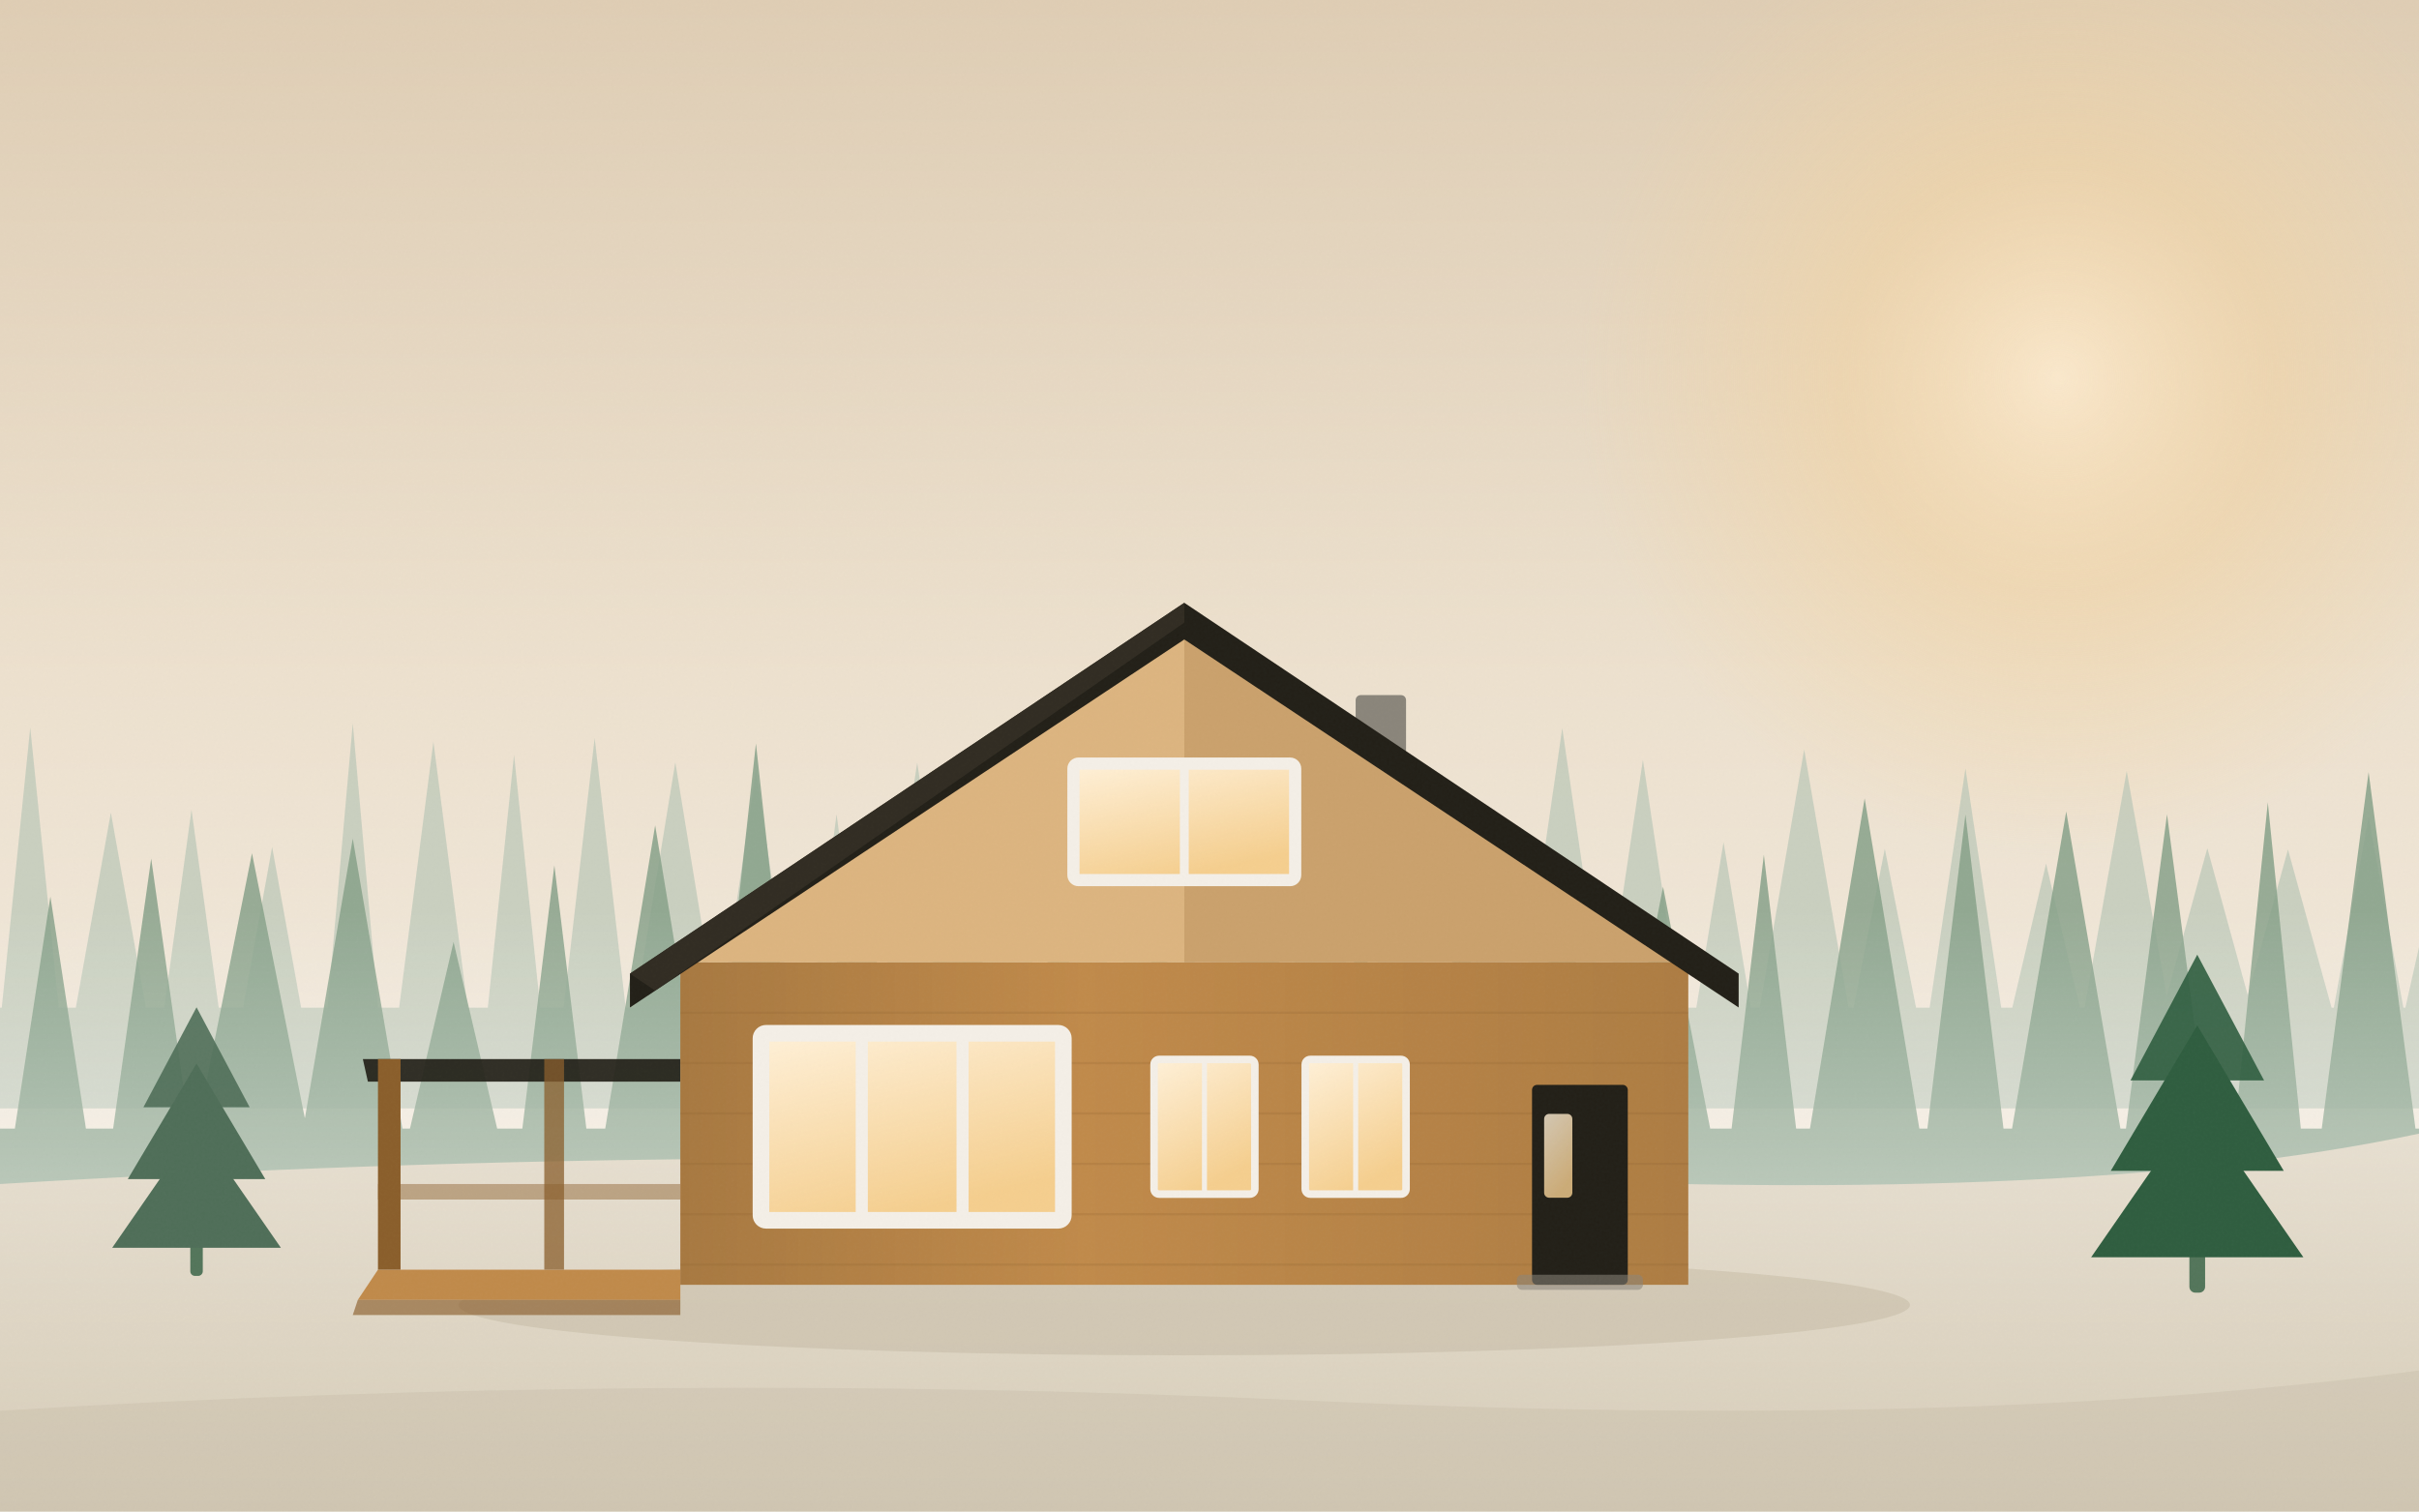
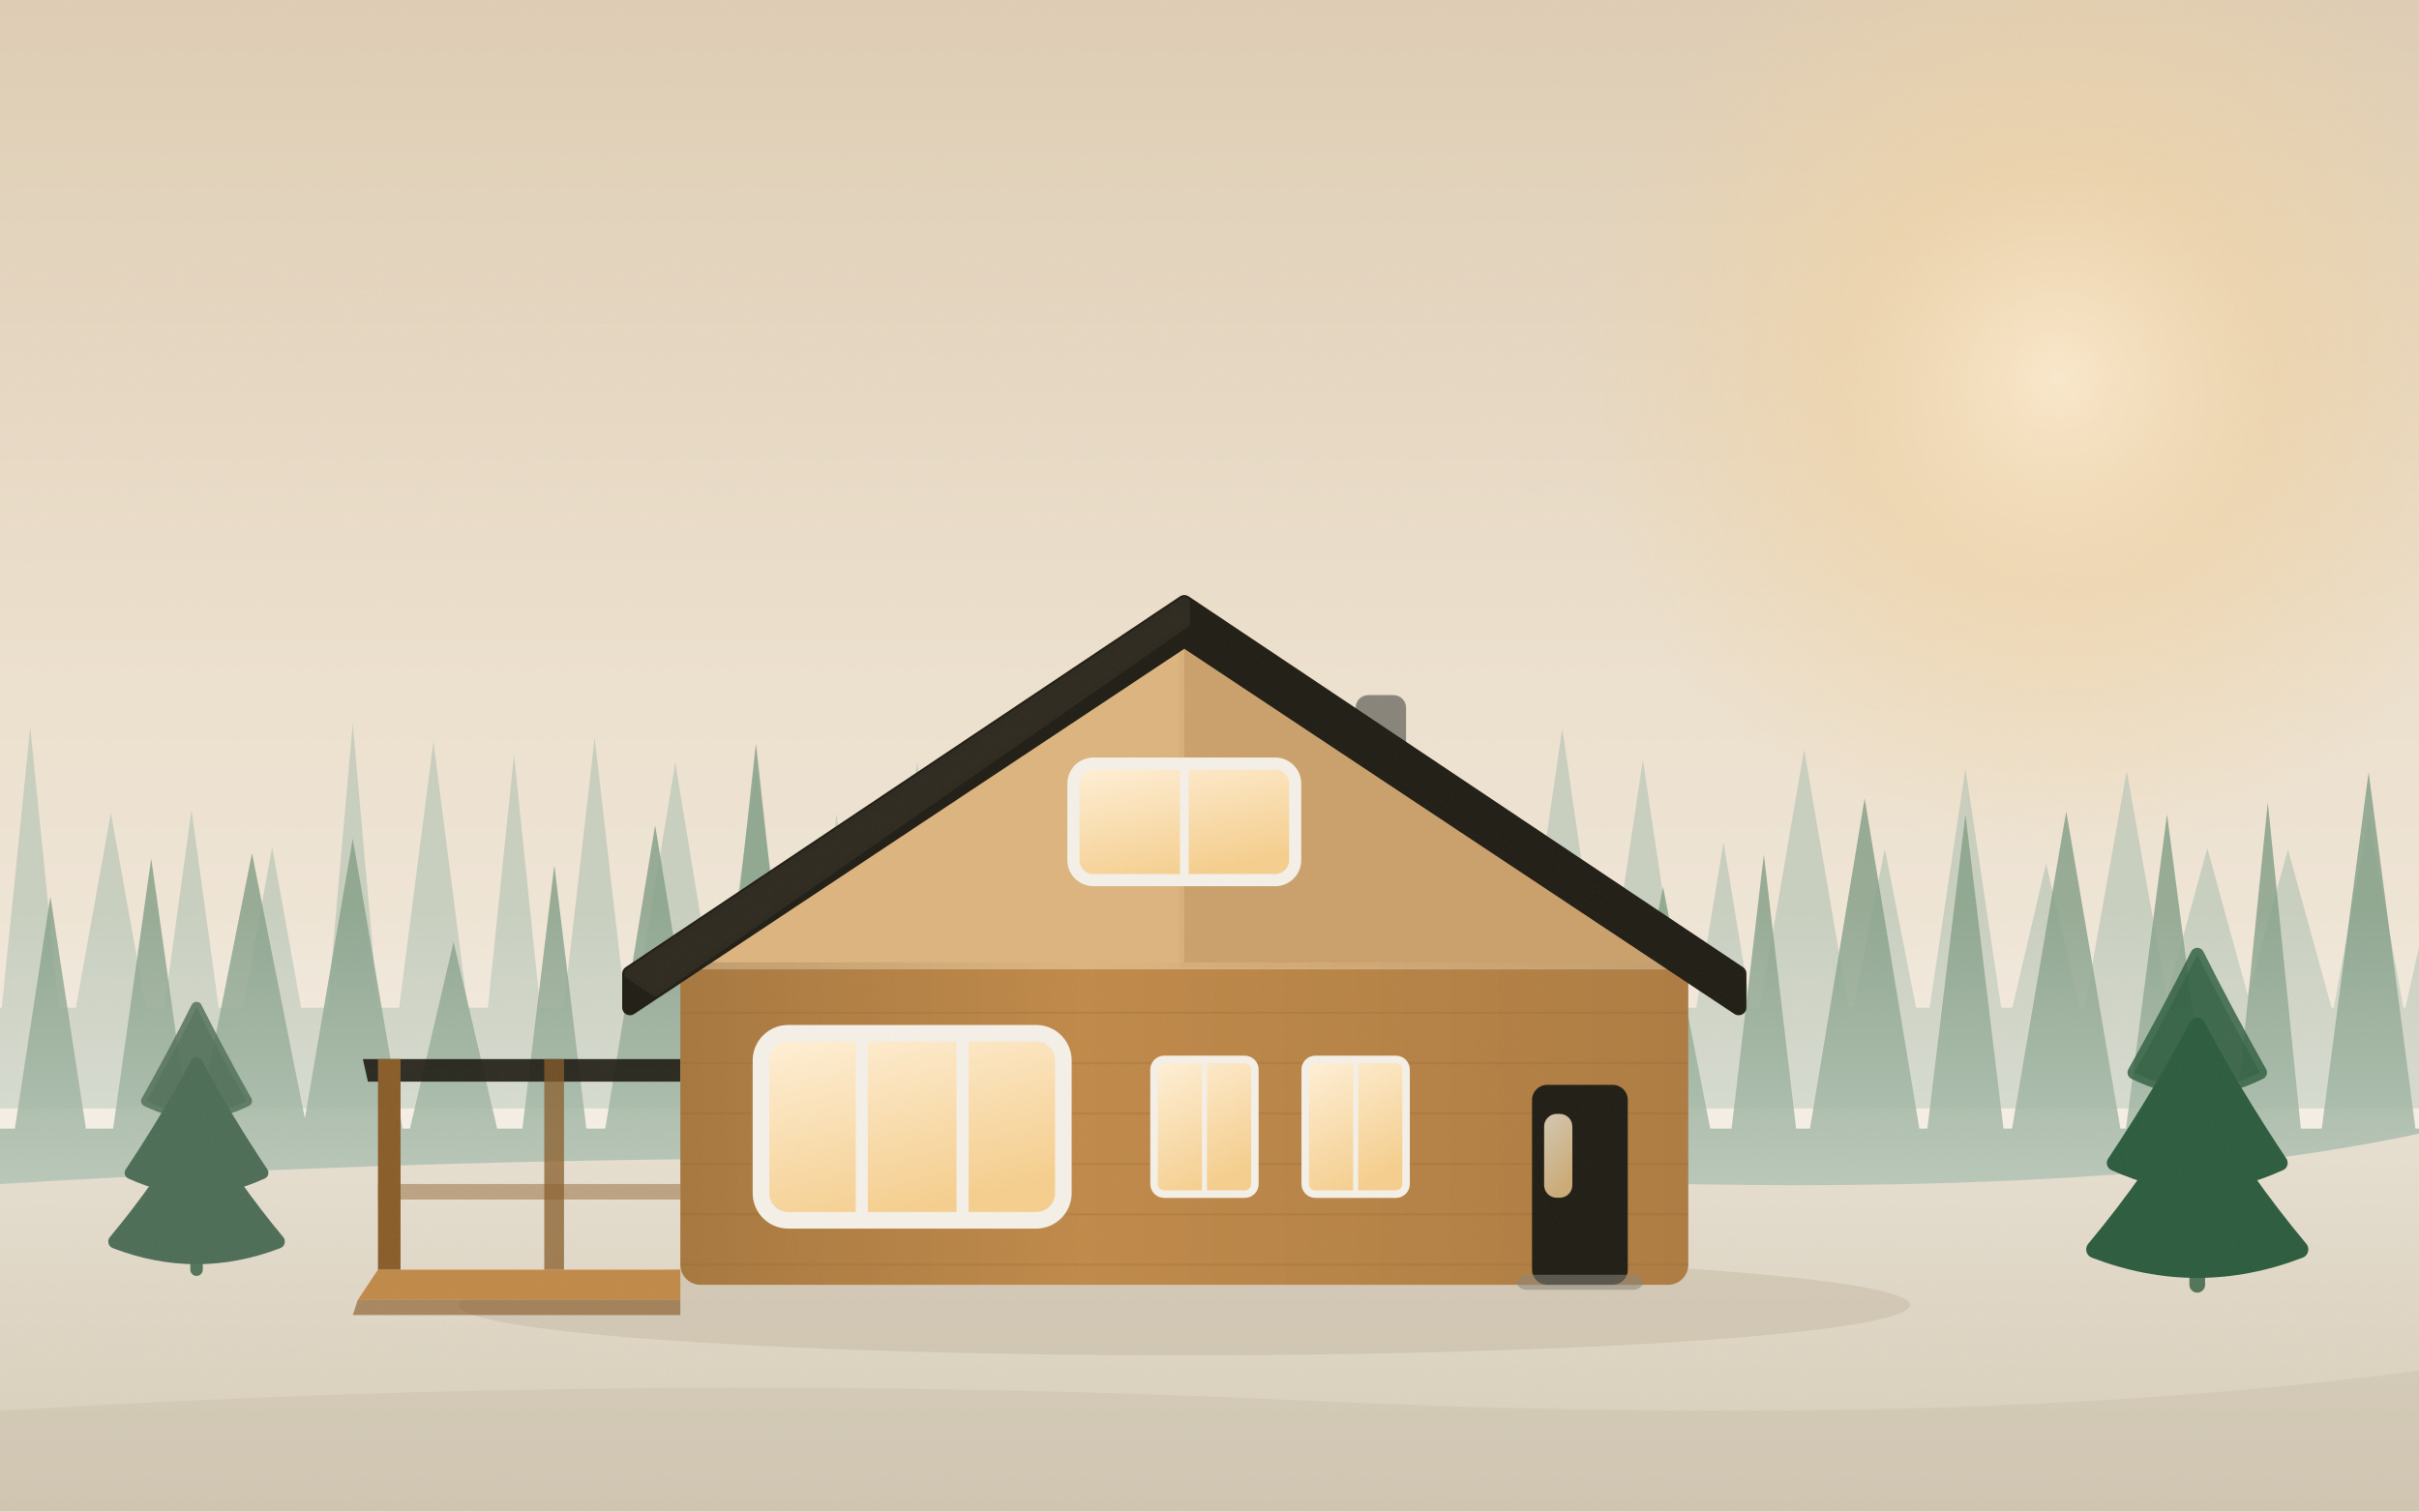
<svg xmlns="http://www.w3.org/2000/svg" viewBox="0 0 960 600" role="img" aria-label="Каркасный дом КД-36, 8×8 м, 96 м²">
  <defs>
    <linearGradient id="sky" x1="0" y1="0" x2="0" y2="1">
      <stop offset="0" stop-color="#DFCDB4" />
      <stop offset=".45" stop-color="#EDE1CE" />
      <stop offset="1" stop-color="#F4EFE7" />
    </linearGradient>
    <radialGradient id="sunGlow" cx=".5" cy=".5" r=".5">
      <stop offset="0" stop-color="#FBE9CC" stop-opacity=".95" />
      <stop offset=".45" stop-color="#F2D3A2" stop-opacity=".55" />
      <stop offset="1" stop-color="#F2D3A2" stop-opacity="0" />
    </radialGradient>
    <linearGradient id="glassGrad" x1="0" y1="0" x2=".4" y2="1">
      <stop offset="0" stop-color="#FFF1D8" />
      <stop offset="1" stop-color="#F5CE8E" />
    </linearGradient>
    <linearGradient id="wallShade" x1="0" y1="0" x2="1" y2="0">
      <stop offset="0" stop-color="#000" stop-opacity=".13" />
      <stop offset=".4" stop-color="#000" stop-opacity="0" />
      <stop offset="1" stop-color="#000" stop-opacity=".10" />
    </linearGradient>
    <linearGradient id="mist" x1="0" y1="0" x2="0" y2="1">
      <stop offset="0" stop-color="#fff" stop-opacity="0" />
      <stop offset="1" stop-color="#fff" stop-opacity=".55" />
    </linearGradient>
    <linearGradient id="groundGrad" x1="0" y1="0" x2="0" y2="1">
      <stop offset="0" stop-color="#E7DFD0" />
      <stop offset="1" stop-color="#D6CCB8" />
    </linearGradient>
    <filter id="grain">
      <feTurbulence type="fractalNoise" baseFrequency=".9" numOctaves="2" stitchTiles="stitch" />
      <feColorMatrix type="saturate" values="0" />
      <feComponentTransfer>
        <feFuncA type="linear" slope=".055" />
      </feComponentTransfer>
    </filter>
    <filter id="soft">
      <feGaussianBlur stdDeviation="6" />
    </filter>
  </defs>
  <rect width="960" height="600" fill="url(#sky)" />
  <circle cx="816.682" cy="150" r="190" fill="url(#sunGlow)" />
  <path d="M-20 440 L-36.7 400.0 L-20.0 313.0 L-3.3 400.0 L0.7 400.0 L12.0 288.8 L23.3 400.0 L30.1 400.0 L44.0 322.6 L57.9 400.0 L65.2 400.0 L76.0 321.4 L86.8 400.0 L96.5 400.0 L108.0 336.2 L119.5 400.0 L130.0 400.0 L140.0 287.1 L150.0 400.0 L158.4 400.0 L172.0 294.4 L185.6 400.0 L193.6 400.0 L204.0 299.6 L214.4 400.0 L223.7 400.0 L236.0 292.9 L248.3 400.0 L252.1 400.0 L268.0 302.6 L283.9 400.0 L286.3 400.0 L300.0 305.3 L313.7 400.0 L322.0 400.0 L332.0 323.2 L342.0 400.0 L349.3 400.0 L364.0 302.7 L378.7 400.0 L378.4 400.0 L396.0 316.1 L413.6 400.0 L414.3 400.0 L428.0 298.2 L441.7 400.0 L443.0 400.0 L460.0 293.2 L477.0 400.0 L477.4 400.0 L492.0 310.6 L506.6 400.0 L511.2 400.0 L524.0 310.8 L536.8 400.0 L545.1 400.0 L556.0 289.1 L566.9 400.0 L574.5 400.0 L588.0 344.0 L601.5 400.0 L603.9 400.0 L620.0 289.0 L636.1 400.0 L637.3 400.0 L652.0 301.6 L666.7 400.0 L673.2 400.0 L684.0 334.3 L694.8 400.0 L698.4 400.0 L716.0 297.5 L733.6 400.0 L735.6 400.0 L748.0 336.9 L760.4 400.0 L765.8 400.0 L780.0 305.0 L794.2 400.0 L798.6 400.0 L812.0 342.8 L825.4 400.0 L827.3 400.0 L844.0 306.0 L860.7 400.0 L858.6 400.0 L876.0 336.7 L893.4 400.0 L890.7 400.0 L908.0 337.2 L925.3 400.0 L926.2 400.0 L940.0 324.3 L953.8 400.0 L954.6 400.0 L972.0 322.5 L989.4 400.0 L1000 440 Z" fill="#B9C6B7" opacity="0.7" />
  <path d="M-20 488 L-37.6 448.0 L-20.0 352.9 L-2.4 448.0 L5.9 448.0 L20.0 355.9 L34.1 448.0 L44.9 448.0 L60.0 340.8 L75.1 448.0 L78.2 448.0 L100.0 338.7 L121.8 448.0 L120.3 448.0 L140.0 332.9 L159.7 448.0 L162.7 448.0 L180.0 373.9 L197.3 448.0 L207.3 448.0 L220.0 343.5 L232.7 448.0 L240.2 448.0 L260.0 327.6 L279.8 448.0 L283.2 448.0 L300.0 295.1 L316.8 448.0 L318.8 448.0 L340.0 342.5 L361.2 448.0 L358.4 448.0 L380.0 325.6 L401.6 448.0 L404.3 448.0 L420.0 357.2 L435.7 448.0 L442.8 448.0 L460.0 366.7 L477.2 448.0 L484.8 448.0 L500.0 312.5 L515.2 448.0 L524.3 448.0 L540.0 368.3 L555.7 448.0 L563.2 448.0 L580.0 363.2 L596.8 448.0 L601.4 448.0 L620.0 355.3 L638.6 448.0 L641.3 448.0 L660.0 352.0 L678.7 448.0 L687.2 448.0 L700.0 339.3 L712.8 448.0 L718.3 448.0 L740.0 316.9 L761.7 448.0 L764.9 448.0 L780.0 323.3 L795.1 448.0 L798.5 448.0 L820.0 322.1 L841.5 448.0 L843.7 448.0 L860.0 323.2 L876.3 448.0 L886.9 448.0 L900.0 318.5 L913.1 448.0 L921.4 448.0 L940.0 306.5 L958.6 448.0 L966.2 448.0 L980.0 311.5 L993.8 448.0 L1000 488 Z" fill="#87A189" opacity="0.85" />
  <rect x="0" y="360" width="960" height="130" fill="url(#mist)" opacity=".7" />
  <path d="M0 470 Q300 452 560 466 T960 450 V600 H0 Z" fill="url(#groundGrad)" />
  <g transform="translate(78 504) scale(0.62)">
-     <rect x="-4" y="-24" width="8" height="28" rx="3" fill="#2F5D3F" opacity=".8" />
-     <path d="M0 -168 L34 -104 H-34 Z" fill="#4F6E58" opacity=".9" />
-     <path d="M0 -132 L44 -58 H-44 Z" fill="#4F6E58" />
-     <path d="M0 -92 L54 -14 H-54 Z" fill="#4F6E58" />
+     <rect x="-4" y="-24" width="8" height="28" rx="4" fill="#2F5D3F" opacity=".8" />
+     <path d="M0 -168 Q14 -140 32 -108 Q16 -100 0 -100 Q-16 -100 -32 -108 Q-14 -140 0 -168 Z" fill="#4F6E58" opacity=".9" stroke="#4F6E58" stroke-width="7" stroke-linejoin="round" stroke-opacity=".9" />
+     <path d="M0 -132 Q18 -98 42 -62 Q20 -52 0 -52 Q-20 -52 -42 -62 Q-18 -98 0 -132 Z" fill="#4F6E58" stroke="#4F6E58" stroke-width="8" stroke-linejoin="round" />
+     <path d="M0 -92 Q22 -54 52 -18 Q26 -8 0 -8 Q-26 -8 -52 -18 Q-22 -54 0 -92 Z" fill="#4F6E58" stroke="#4F6E58" stroke-width="9" stroke-linejoin="round" />
  </g>
  <g>
    <ellipse cx="470" cy="518" rx="288" ry="20" fill="#C0B6A0" opacity=".45" />
    <g>
      <path d="M150 504 H270 V516 H142 Z" fill="#C08A4A" />
      <path d="M142 516 H270 v6 H140 Z" fill="#8A5E2B" opacity=".65" />
      <path d="M144 420.4 H270 v8.96 H146 Z" fill="#221F17" opacity=".92" />
      <rect x="150" y="420.4" width="8.96" height="83.6" fill="#8A5E2B" />
      <rect x="216" y="420.4" width="7.84" height="83.6" fill="#8A5E2B" opacity=".75" />
      <rect x="150" y="470" width="120" height="6.16" fill="#8A5E2B" opacity=".45" />
    </g>
-     <rect x="538" y="275.92" width="20" height="84.32" rx="2" fill="#8A857A" />
-     <rect x="270" y="382" width="400" height="128" fill="#C08A4A" />
-     <polygon points="270,382 470,246 670,382" fill="#DCB47F" />
-     <polygon points="470,246 670,382 470,382" fill="#8A5E2B" opacity=".22" />
-     <rect x="270" y="382" width="400" height="128" fill="url(#wallShade)" />
+     <rect x="538" y="275.92" width="20" height="84.32" rx="5" fill="#8A857A" />
+     <rect x="270" y="382" width="400" height="128" rx="8" fill="#C08A4A" />
+     <polygon points="270,382 470,246 670,382" fill="#DCB47F" stroke="#DCB47F" stroke-width="5.6" stroke-linejoin="round" />
+     <polygon points="470,246 670,382 470,382" fill="#8A5E2B" opacity=".22" stroke="#8A5E2B" stroke-width="4.48" stroke-linejoin="round" stroke-opacity=".22" />
+     <rect x="270" y="382" width="400" height="128" rx="8" fill="url(#wallShade)" />
    <line x1="270" y1="402" x2="670" y2="402" stroke="#8A5E2B" stroke-width=".9" opacity=".2" />
    <line x1="270" y1="422" x2="670" y2="422" stroke="#8A5E2B" stroke-width=".9" opacity=".2" />
    <line x1="270" y1="442" x2="670" y2="442" stroke="#8A5E2B" stroke-width=".9" opacity=".2" />
    <line x1="270" y1="462" x2="670" y2="462" stroke="#8A5E2B" stroke-width=".9" opacity=".2" />
    <line x1="270" y1="482" x2="670" y2="482" stroke="#8A5E2B" stroke-width=".9" opacity=".2" />
    <line x1="270" y1="502" x2="670" y2="502" stroke="#8A5E2B" stroke-width=".9" opacity=".2" />
-     <path d="M250 386.48 L470 239.28 L690 386.48 L690 399.92 L470 253.84 L250 399.92 Z" fill="#221F17" />
-     <path d="M250 386.48 L470 239.28 L470 247.12 L260 393.2  Z" fill="#332E23" opacity=".9" />
+     <path d="M250 386.48 L470 239.28 L690 386.48 L690 399.92 L470 253.84 L250 399.92 Z" fill="#221F17" stroke="#221F17" stroke-width="6.16" stroke-linejoin="round" />
+     <path d="M250 386.48 L470 239.28 L470 247.12 L260 393.2  Z" fill="#332E23" opacity=".9" stroke="#332E23" stroke-width="4.48" stroke-linejoin="round" stroke-opacity=".9" />
    <g>
-       <rect x="426" y="303.12" width="88" height="46.24" rx="2" fill="url(#glassGrad)" />
+       <rect x="426" y="303.12" width="88" height="46.24" rx="7.92" fill="url(#glassGrad)" />
      <line x1="470" y1="303.12" x2="470" y2="349.36" stroke="#F4EFE7" stroke-width="3.52" />
-       <rect x="426" y="303.12" width="88" height="46.24" rx="2" fill="none" stroke="#F4EFE7" stroke-width="4.84" />
+       <rect x="426" y="303.12" width="88" height="46.24" rx="7.92" fill="none" stroke="#F4EFE7" stroke-width="4.84" stroke-linejoin="round" />
    </g>
    <g>
-       <rect x="302" y="410.16" width="120" height="74.24" rx="2" fill="url(#glassGrad)" />
+       <rect x="302" y="410.16" width="120" height="74.24" rx="10.8" fill="url(#glassGrad)" />
      <line x1="342" y1="410.16" x2="342" y2="484.4" stroke="#F4EFE7" stroke-width="4.8" />
      <line x1="382" y1="410.16" x2="382" y2="484.4" stroke="#F4EFE7" stroke-width="4.8" />
-       <rect x="302" y="410.16" width="120" height="74.24" rx="2" fill="none" stroke="#F4EFE7" stroke-width="6.6" />
+       <rect x="302" y="410.16" width="120" height="74.24" rx="10.8" fill="none" stroke="#F4EFE7" stroke-width="6.6" stroke-linejoin="round" />
    </g>
    <g>
-       <rect x="458" y="420.554" width="40" height="53.453" rx="2" fill="url(#glassGrad)" />
+       <rect x="458" y="420.554" width="40" height="53.453" rx="4" fill="url(#glassGrad)" />
      <line x1="478" y1="420.554" x2="478" y2="474.006" stroke="#F4EFE7" stroke-width="2" />
-       <rect x="458" y="420.554" width="40" height="53.453" rx="2" fill="none" stroke="#F4EFE7" stroke-width="3" />
+       <rect x="458" y="420.554" width="40" height="53.453" rx="4" fill="none" stroke="#F4EFE7" stroke-width="3" stroke-linejoin="round" />
    </g>
    <g>
-       <rect x="518" y="420.554" width="40" height="53.453" rx="2" fill="url(#glassGrad)" />
+       <rect x="518" y="420.554" width="40" height="53.453" rx="4" fill="url(#glassGrad)" />
      <line x1="538" y1="420.554" x2="538" y2="474.006" stroke="#F4EFE7" stroke-width="2" />
-       <rect x="518" y="420.554" width="40" height="53.453" rx="2" fill="none" stroke="#F4EFE7" stroke-width="3" />
+       <rect x="518" y="420.554" width="40" height="53.453" rx="4" fill="none" stroke="#F4EFE7" stroke-width="3" stroke-linejoin="round" />
    </g>
    <g>
-       <rect x="608" y="430.64" width="38" height="79.36" rx="2" fill="#221F17" />
-       <rect x="612.8" y="442.16" width="11.2" height="33.28" rx="2" fill="url(#glassGrad)" opacity=".8" />
-       <rect x="602" y="506" width="50" height="6" rx="2" fill="#8A857A" opacity=".55" />
+       <rect x="608" y="430.64" width="38" height="79.36" rx="6" fill="#221F17" />
+       <rect x="612.8" y="442.16" width="11.2" height="33.28" rx="5" fill="url(#glassGrad)" opacity=".8" />
+       <rect x="602" y="506" width="50" height="6" rx="4" fill="#8A857A" opacity=".55" />
    </g>
  </g>
  <g transform="translate(872 510) scale(0.78)">
-     <rect x="-4" y="-24" width="8" height="28" rx="3" fill="#2F5D3F" opacity=".8" />
-     <path d="M0 -168 L34 -104 H-34 Z" fill="#2F5D3F" opacity=".9" />
-     <path d="M0 -132 L44 -58 H-44 Z" fill="#2F5D3F" />
-     <path d="M0 -92 L54 -14 H-54 Z" fill="#2F5D3F" />
+     <rect x="-4" y="-24" width="8" height="28" rx="4" fill="#2F5D3F" opacity=".8" />
+     <path d="M0 -168 Q14 -140 32 -108 Q16 -100 0 -100 Q-16 -100 -32 -108 Q-14 -140 0 -168 Z" fill="#2F5D3F" opacity=".9" stroke="#2F5D3F" stroke-width="7" stroke-linejoin="round" stroke-opacity=".9" />
+     <path d="M0 -132 Q18 -98 42 -62 Q20 -52 0 -52 Q-20 -52 -42 -62 Q-18 -98 0 -132 Z" fill="#2F5D3F" stroke="#2F5D3F" stroke-width="8" stroke-linejoin="round" />
+     <path d="M0 -92 Q22 -54 52 -18 Q26 -8 0 -8 Q-26 -8 -52 -18 Q-22 -54 0 -92 Z" fill="#2F5D3F" stroke="#2F5D3F" stroke-width="9" stroke-linejoin="round" />
  </g>
  <path d="M0 560 Q260 544 520 556 T960 544 V600 H0 Z" fill="#C0B6A0" opacity=".3" />
  <rect width="960" height="600" filter="url(#grain)" opacity=".45" />
</svg>
